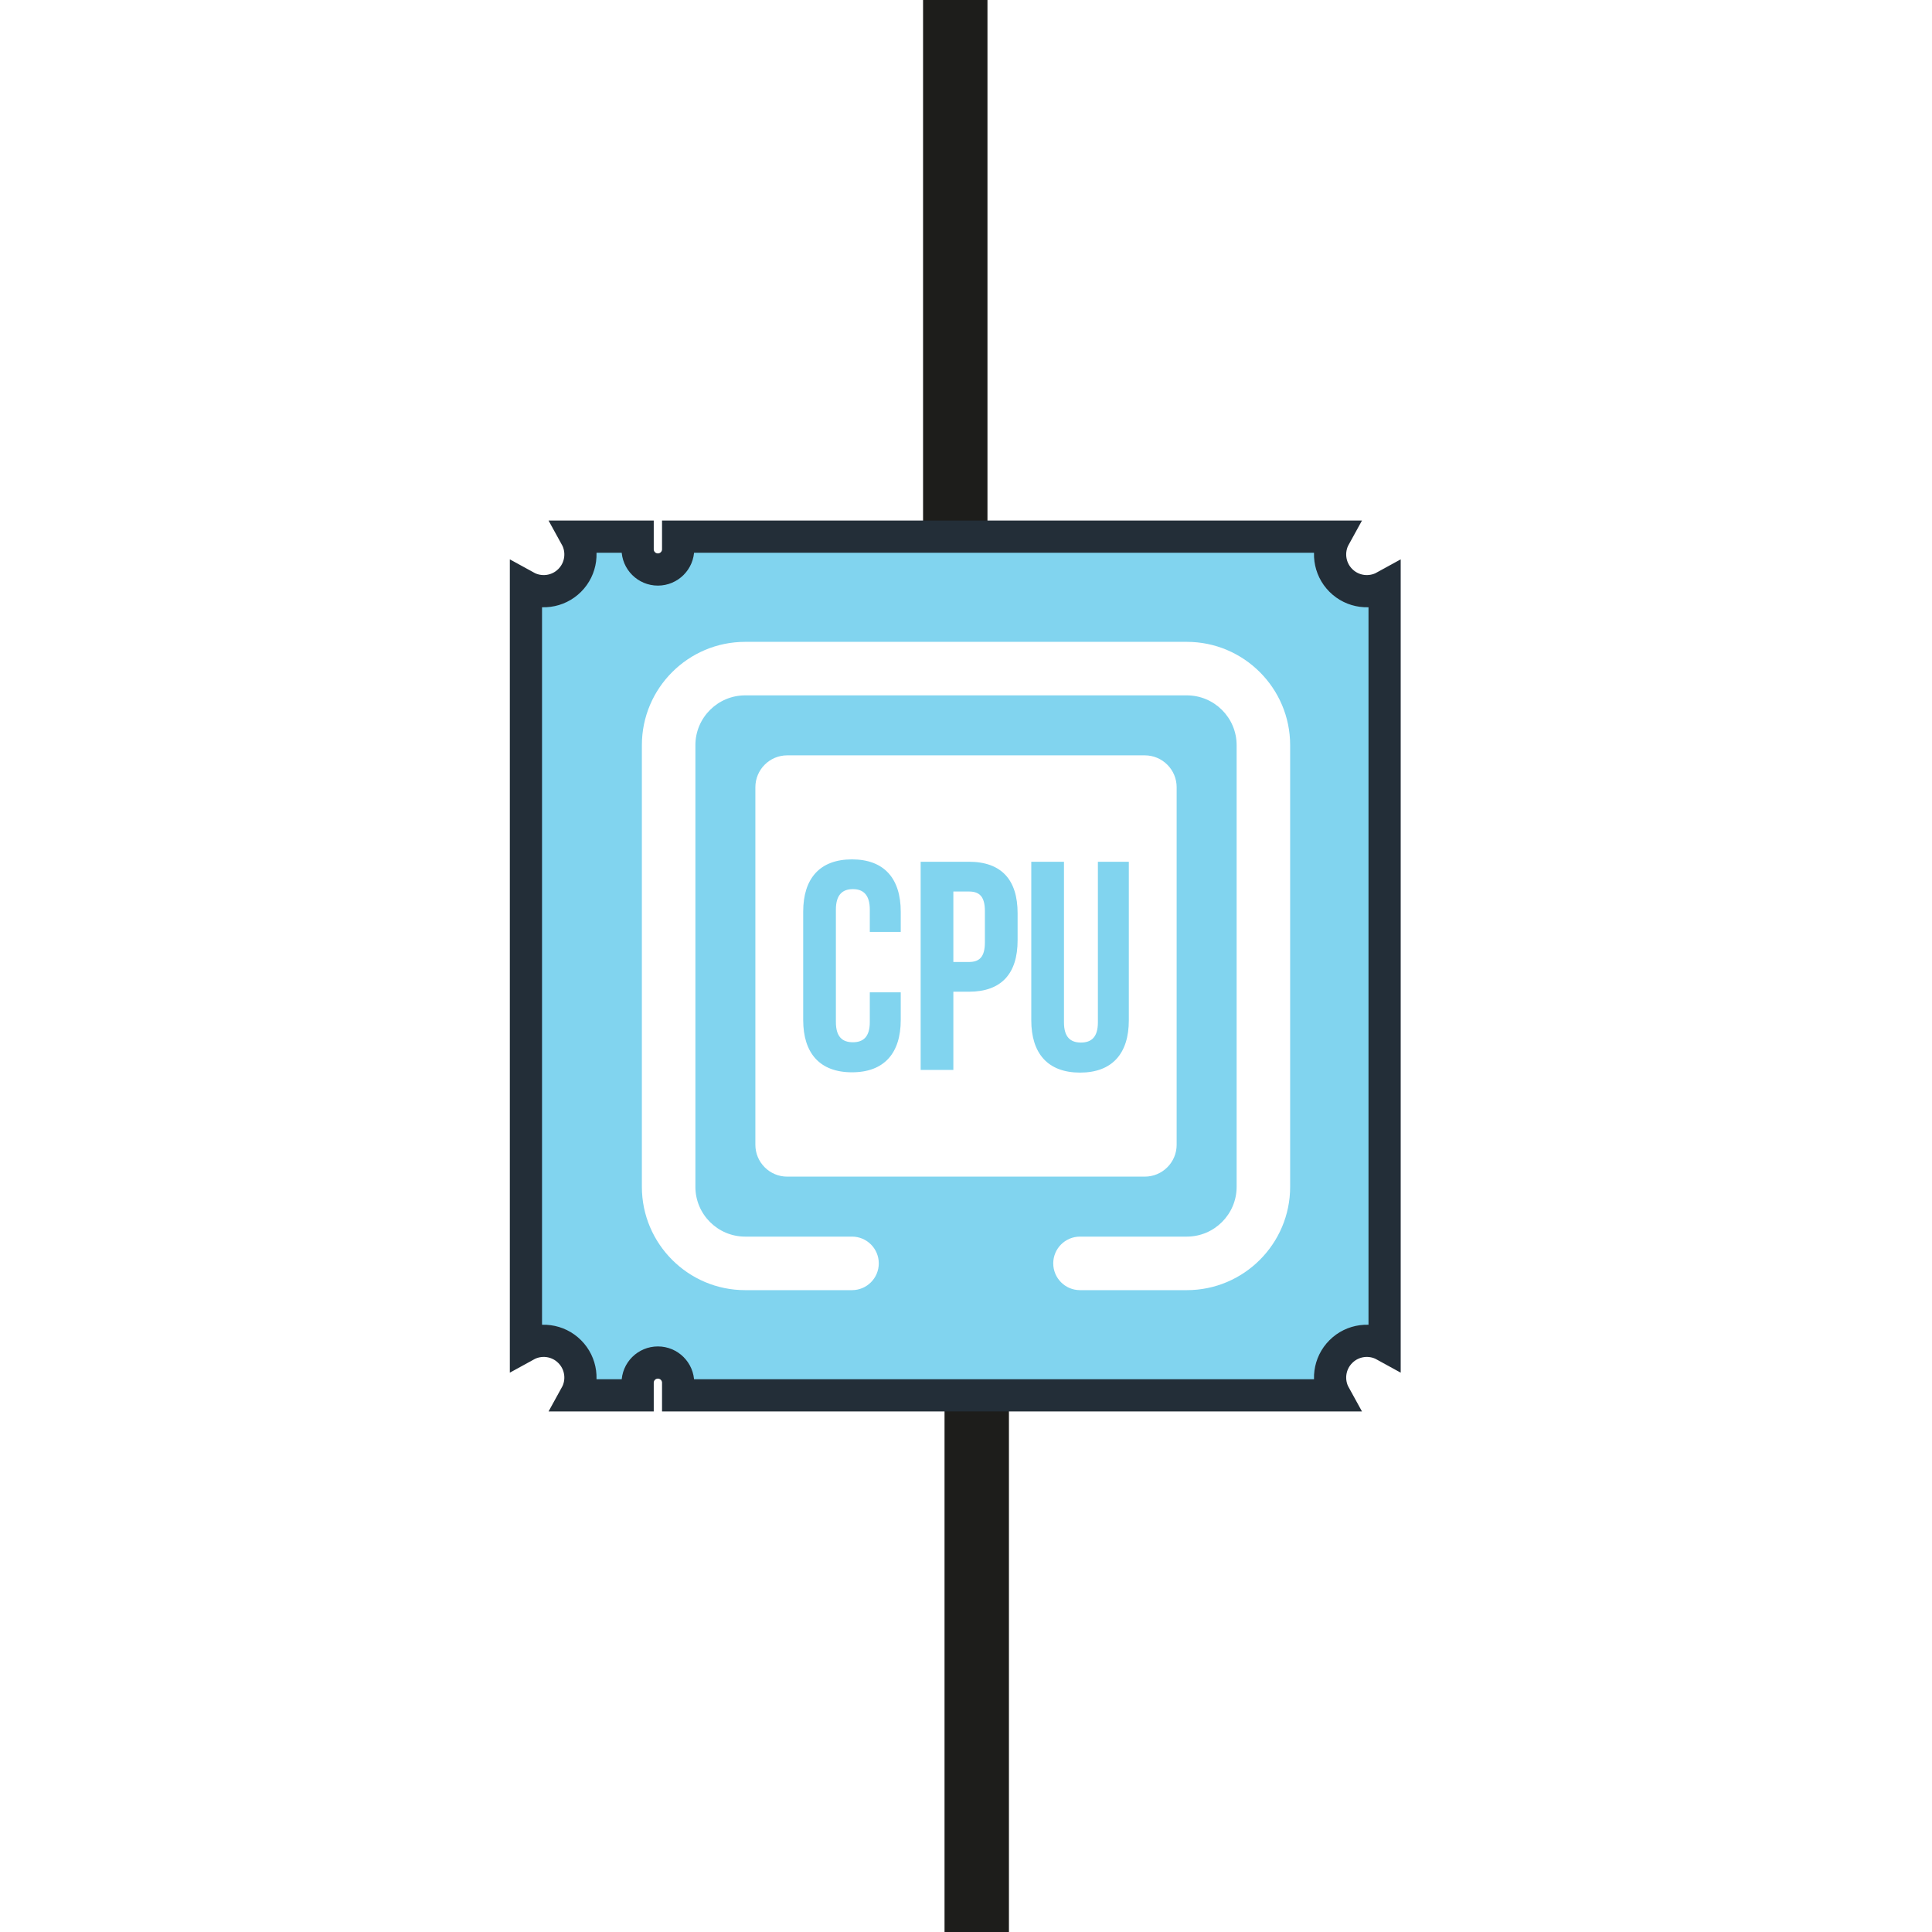
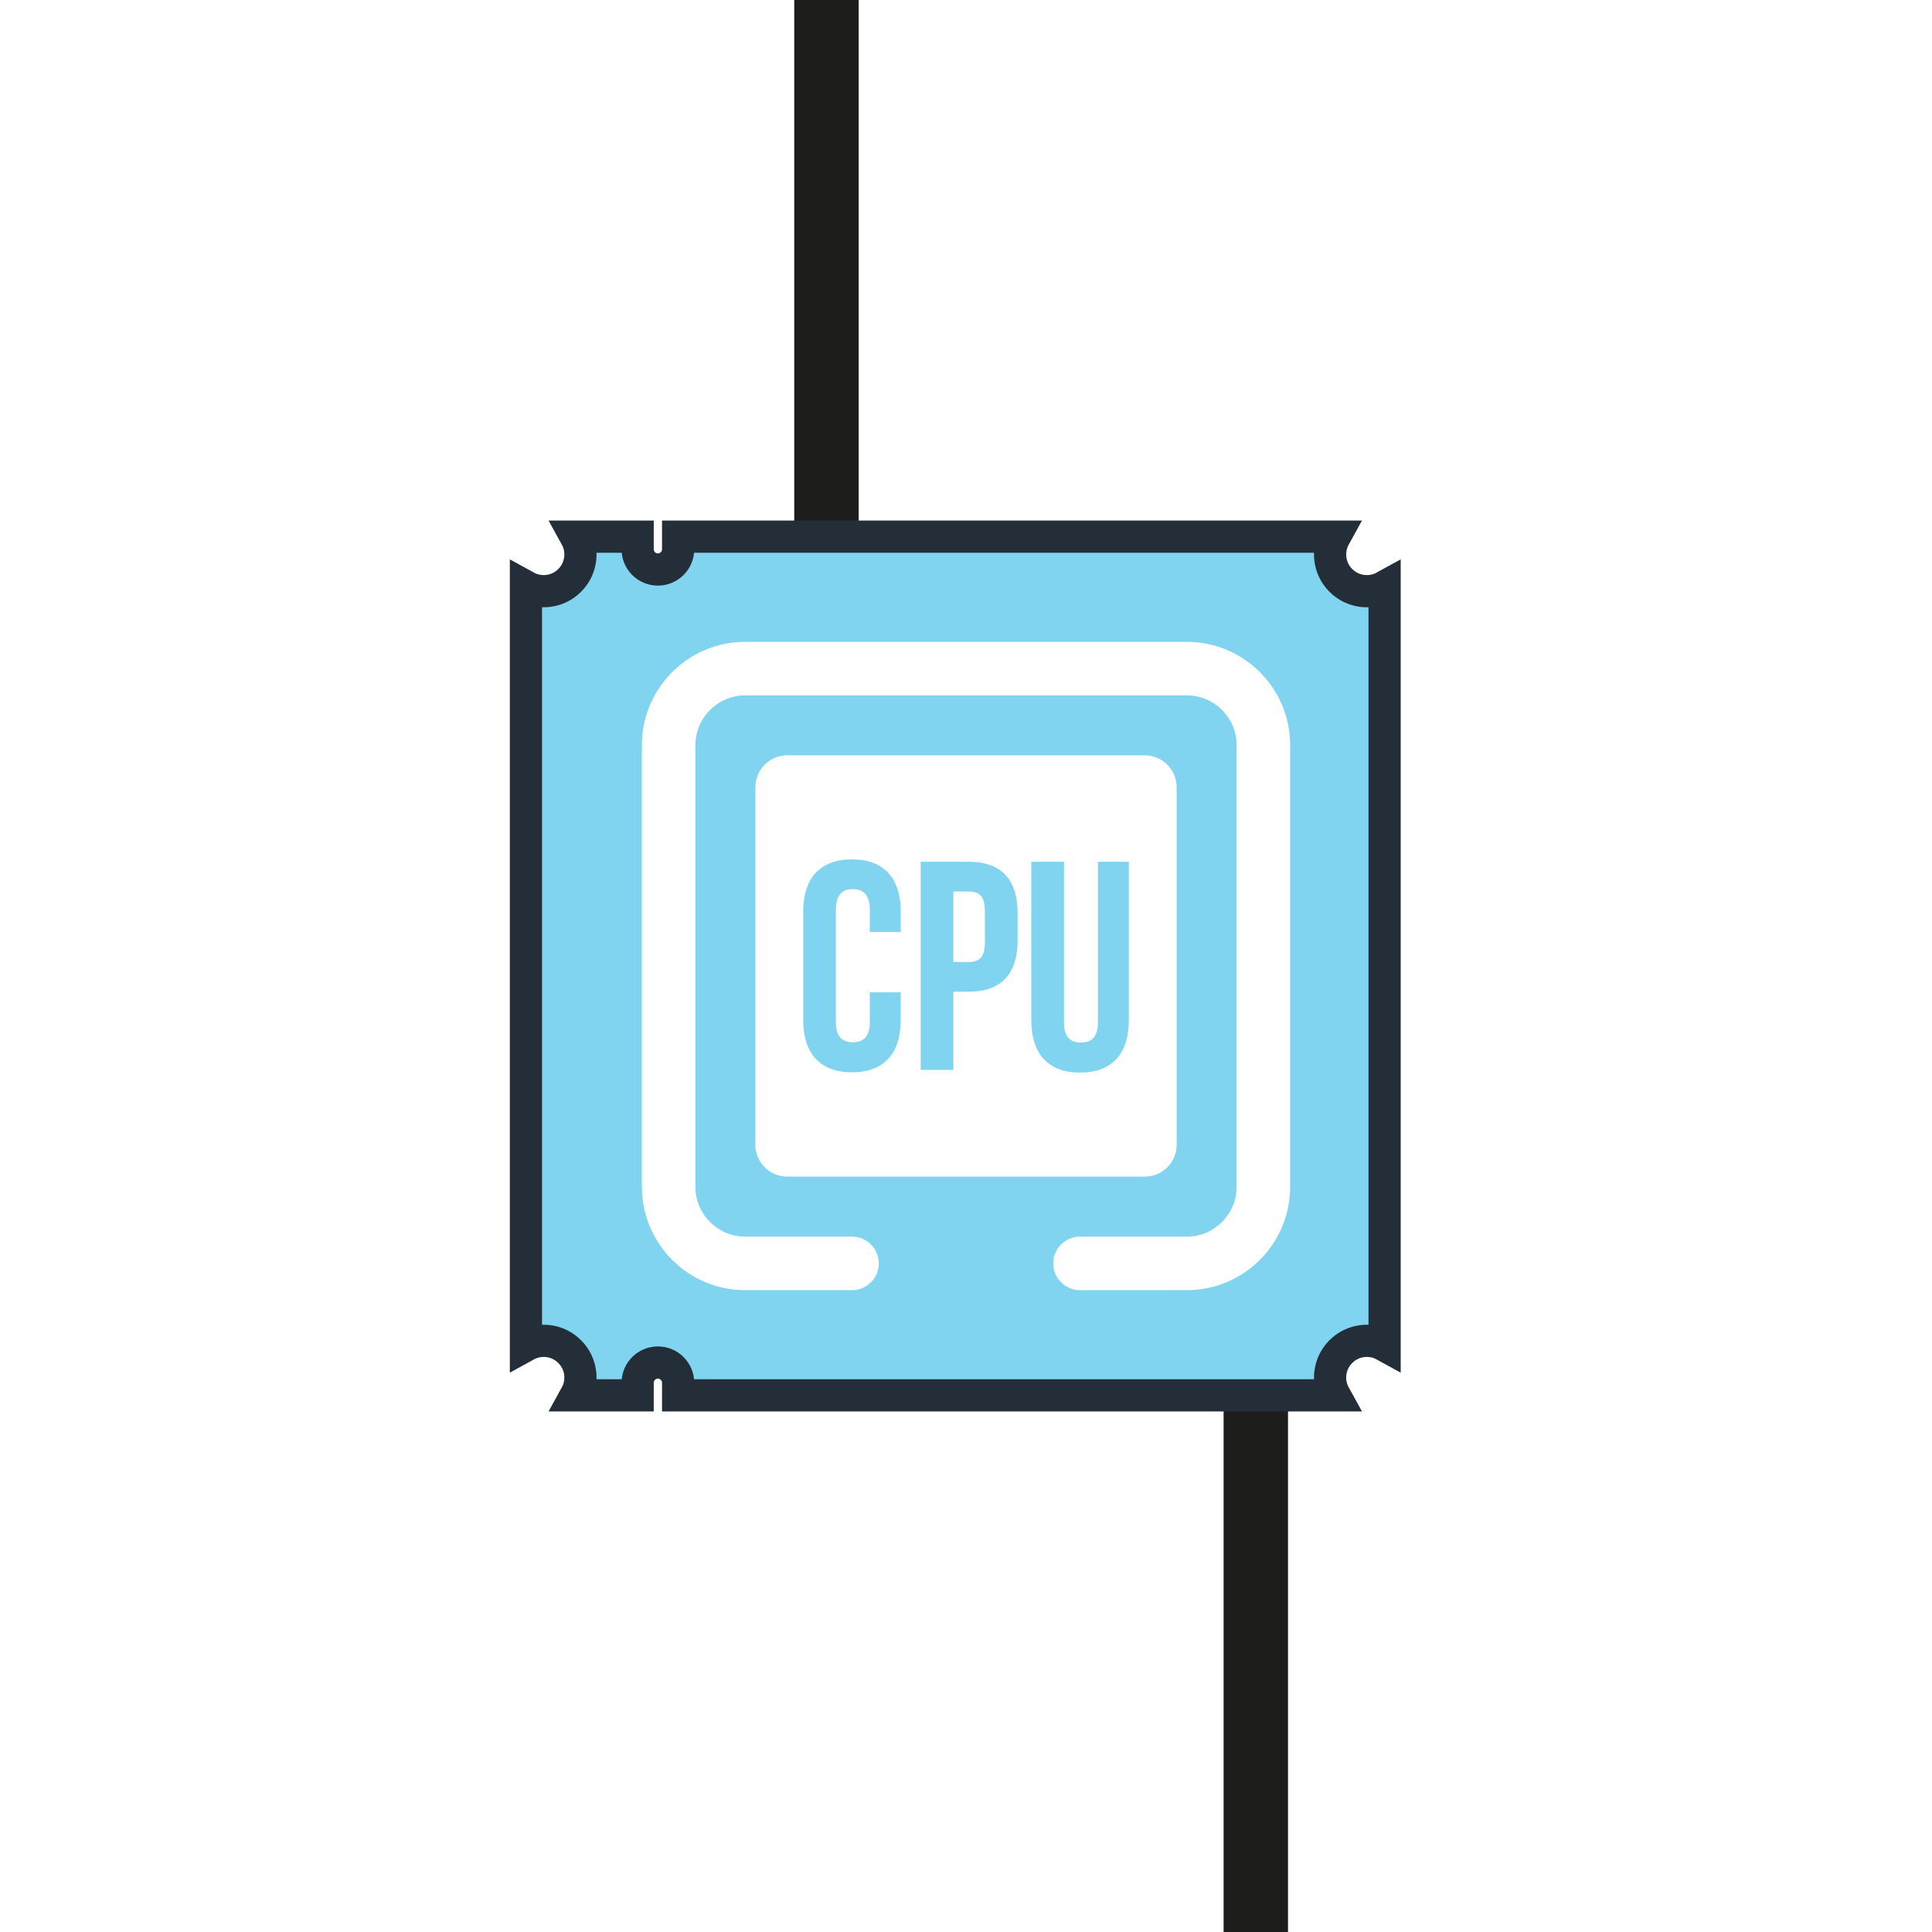
<svg xmlns="http://www.w3.org/2000/svg" width="90px" height="90px" viewBox="0 0 90 90" version="1.1">
  <defs />
  <g id="Page-1" stroke="none" stroke-width="1" fill="none" fill-rule="evenodd">
    <g id="computer">
      <path d="M58.5,90 L58.5,64" id="Fill-3" fill="#000000" />
-       <path d="M45.5,90 L45.5,64" id="Stroke-5" stroke="#1D1D1B" stroke-width="3" />
+       <path d="M58.5,90 L58.5,64" id="Stroke-5" stroke="#1D1D1B" stroke-width="3" />
      <path d="M38.5,26 L38.5,-9" id="Fill-7" fill="#000000" />
-       <path d="M44.5,26 L44.5,-9" id="Stroke-9" stroke="#1D1D1B" stroke-width="3" />
+       <path d="M38.5,26 L38.5,-9" id="Stroke-9" stroke="#1D1D1B" stroke-width="3" />
      <g id="Group-16" transform="translate(24, 25)">
        <path d="M27.144,15.144 L28.585,15.144 L28.585,22.528 C28.585,24.08 27.809,24.966 26.313,24.966 C24.817,24.966 24.041,24.08 24.041,22.528 L24.041,15.144 L25.564,15.144 L25.564,22.624 C25.564,23.317 25.869,23.566 26.354,23.566 C26.839,23.566 27.144,23.317 27.144,22.624 L27.144,15.144 Z M21.88,18.898 C21.88,19.591 21.617,19.813 21.132,19.813 L20.411,19.813 L20.411,16.53 L21.132,16.53 C21.617,16.53 21.88,16.751 21.88,17.443 L21.88,18.898 Z M21.132,15.144 L18.888,15.144 L18.888,24.841 L20.411,24.841 L20.411,21.198 L21.132,21.198 C22.655,21.198 23.404,20.352 23.404,18.802 L23.404,17.541 C23.404,15.989 22.655,15.144 21.132,15.144 L21.132,15.144 Z M17.96,17.471 L17.96,18.413 L16.519,18.413 L16.519,17.375 C16.519,16.683 16.214,16.419 15.729,16.419 C15.244,16.419 14.939,16.683 14.939,17.375 L14.939,22.61 C14.939,23.303 15.244,23.552 15.729,23.552 C16.214,23.552 16.519,23.303 16.519,22.61 L16.519,21.226 L17.96,21.226 L17.96,22.514 C17.96,24.065 17.184,24.952 15.688,24.952 C14.192,24.952 13.416,24.065 13.416,22.514 L13.416,17.471 C13.416,15.92 14.192,15.033 15.688,15.033 C17.184,15.033 17.96,15.92 17.96,17.471 L17.96,17.471 Z M12.671,29.812 C11.853,29.812 11.188,29.147 11.188,28.328 L11.188,11.672 C11.188,10.853 11.853,10.187 12.671,10.187 L29.328,10.187 C30.148,10.187 30.813,10.853 30.813,11.672 L30.813,28.328 C30.813,29.147 30.148,29.812 29.328,29.812 L12.671,29.812 Z M36.1,30.287 C36.1,32.94 33.941,35.1 31.288,35.1 L26.311,35.1 C25.622,35.1 25.064,34.541 25.064,33.853 C25.064,33.164 25.623,32.606 26.311,32.606 L31.288,32.606 C32.566,32.606 33.607,31.565 33.607,30.287 L33.607,9.712 C33.607,8.434 32.566,7.393 31.288,7.393 L10.712,7.393 C9.435,7.393 8.394,8.434 8.394,9.712 L8.394,30.287 C8.394,31.565 9.433,32.606 10.712,32.606 L15.69,32.606 C16.379,32.606 16.937,33.164 16.937,33.853 C16.937,34.541 16.378,35.1 15.69,35.1 L10.712,35.1 C8.059,35.1 5.901,32.94 5.901,30.287 L5.901,9.712 C5.901,7.058 8.059,4.9 10.712,4.9 L31.288,4.9 C33.941,4.9 36.1,7.059 36.1,9.712 L36.1,30.287 Z M41,37.673 L41,2.326 C40.349,2.685 39.515,2.59 38.963,2.037 C38.41,1.485 38.315,0.651 38.674,0 L8.09,0 L8.09,0.587 C8.09,1.107 7.668,1.53 7.147,1.53 C6.626,1.53 6.204,1.107 6.204,0.587 L6.204,0 L3.327,0 C3.686,0.651 3.59,1.485 3.038,2.037 C2.486,2.59 1.651,2.685 1,2.326 L1,37.673 C1.651,37.314 2.486,37.41 3.038,37.962 C3.59,38.514 3.686,39.348 3.327,40 L6.204,40 L6.204,39.414 C6.204,38.892 6.626,38.471 7.147,38.471 C7.668,38.471 8.09,38.892 8.09,39.414 L8.09,40 L38.674,40 C38.315,39.348 38.41,38.514 38.963,37.962 C39.515,37.41 40.349,37.314 41,37.673 L41,37.673 Z" id="Fill-12" fill="#81D4EF" />
        <path d="M40.5,37.674 L40.5,2.327 C39.849,2.686 39.014,2.59 38.462,2.038 C37.91,1.486 37.814,0.651 38.174,-0 L7.59,-0 L7.59,0.587 C7.59,1.108 7.168,1.53 6.647,1.53 C6.126,1.53 5.704,1.108 5.704,0.587 L5.704,-0 L2.826,-0 C3.186,0.651 3.09,1.486 2.538,2.038 C1.986,2.59 1.151,2.686 0.5,2.327 L0.5,37.674 C1.151,37.315 1.986,37.41 2.538,37.963 C3.09,38.515 3.186,39.349 2.826,40 L5.704,40 L5.704,39.415 C5.704,38.893 6.126,38.472 6.647,38.472 C7.168,38.472 7.59,38.893 7.59,39.415 L7.59,40 L38.174,40 C37.814,39.349 37.91,38.515 38.462,37.963 C39.014,37.41 39.849,37.315 40.5,37.674 L40.5,37.674 Z" id="Stroke-14" stroke="#232E38" stroke-width="1.5" />
      </g>
    </g>
  </g>
</svg>
